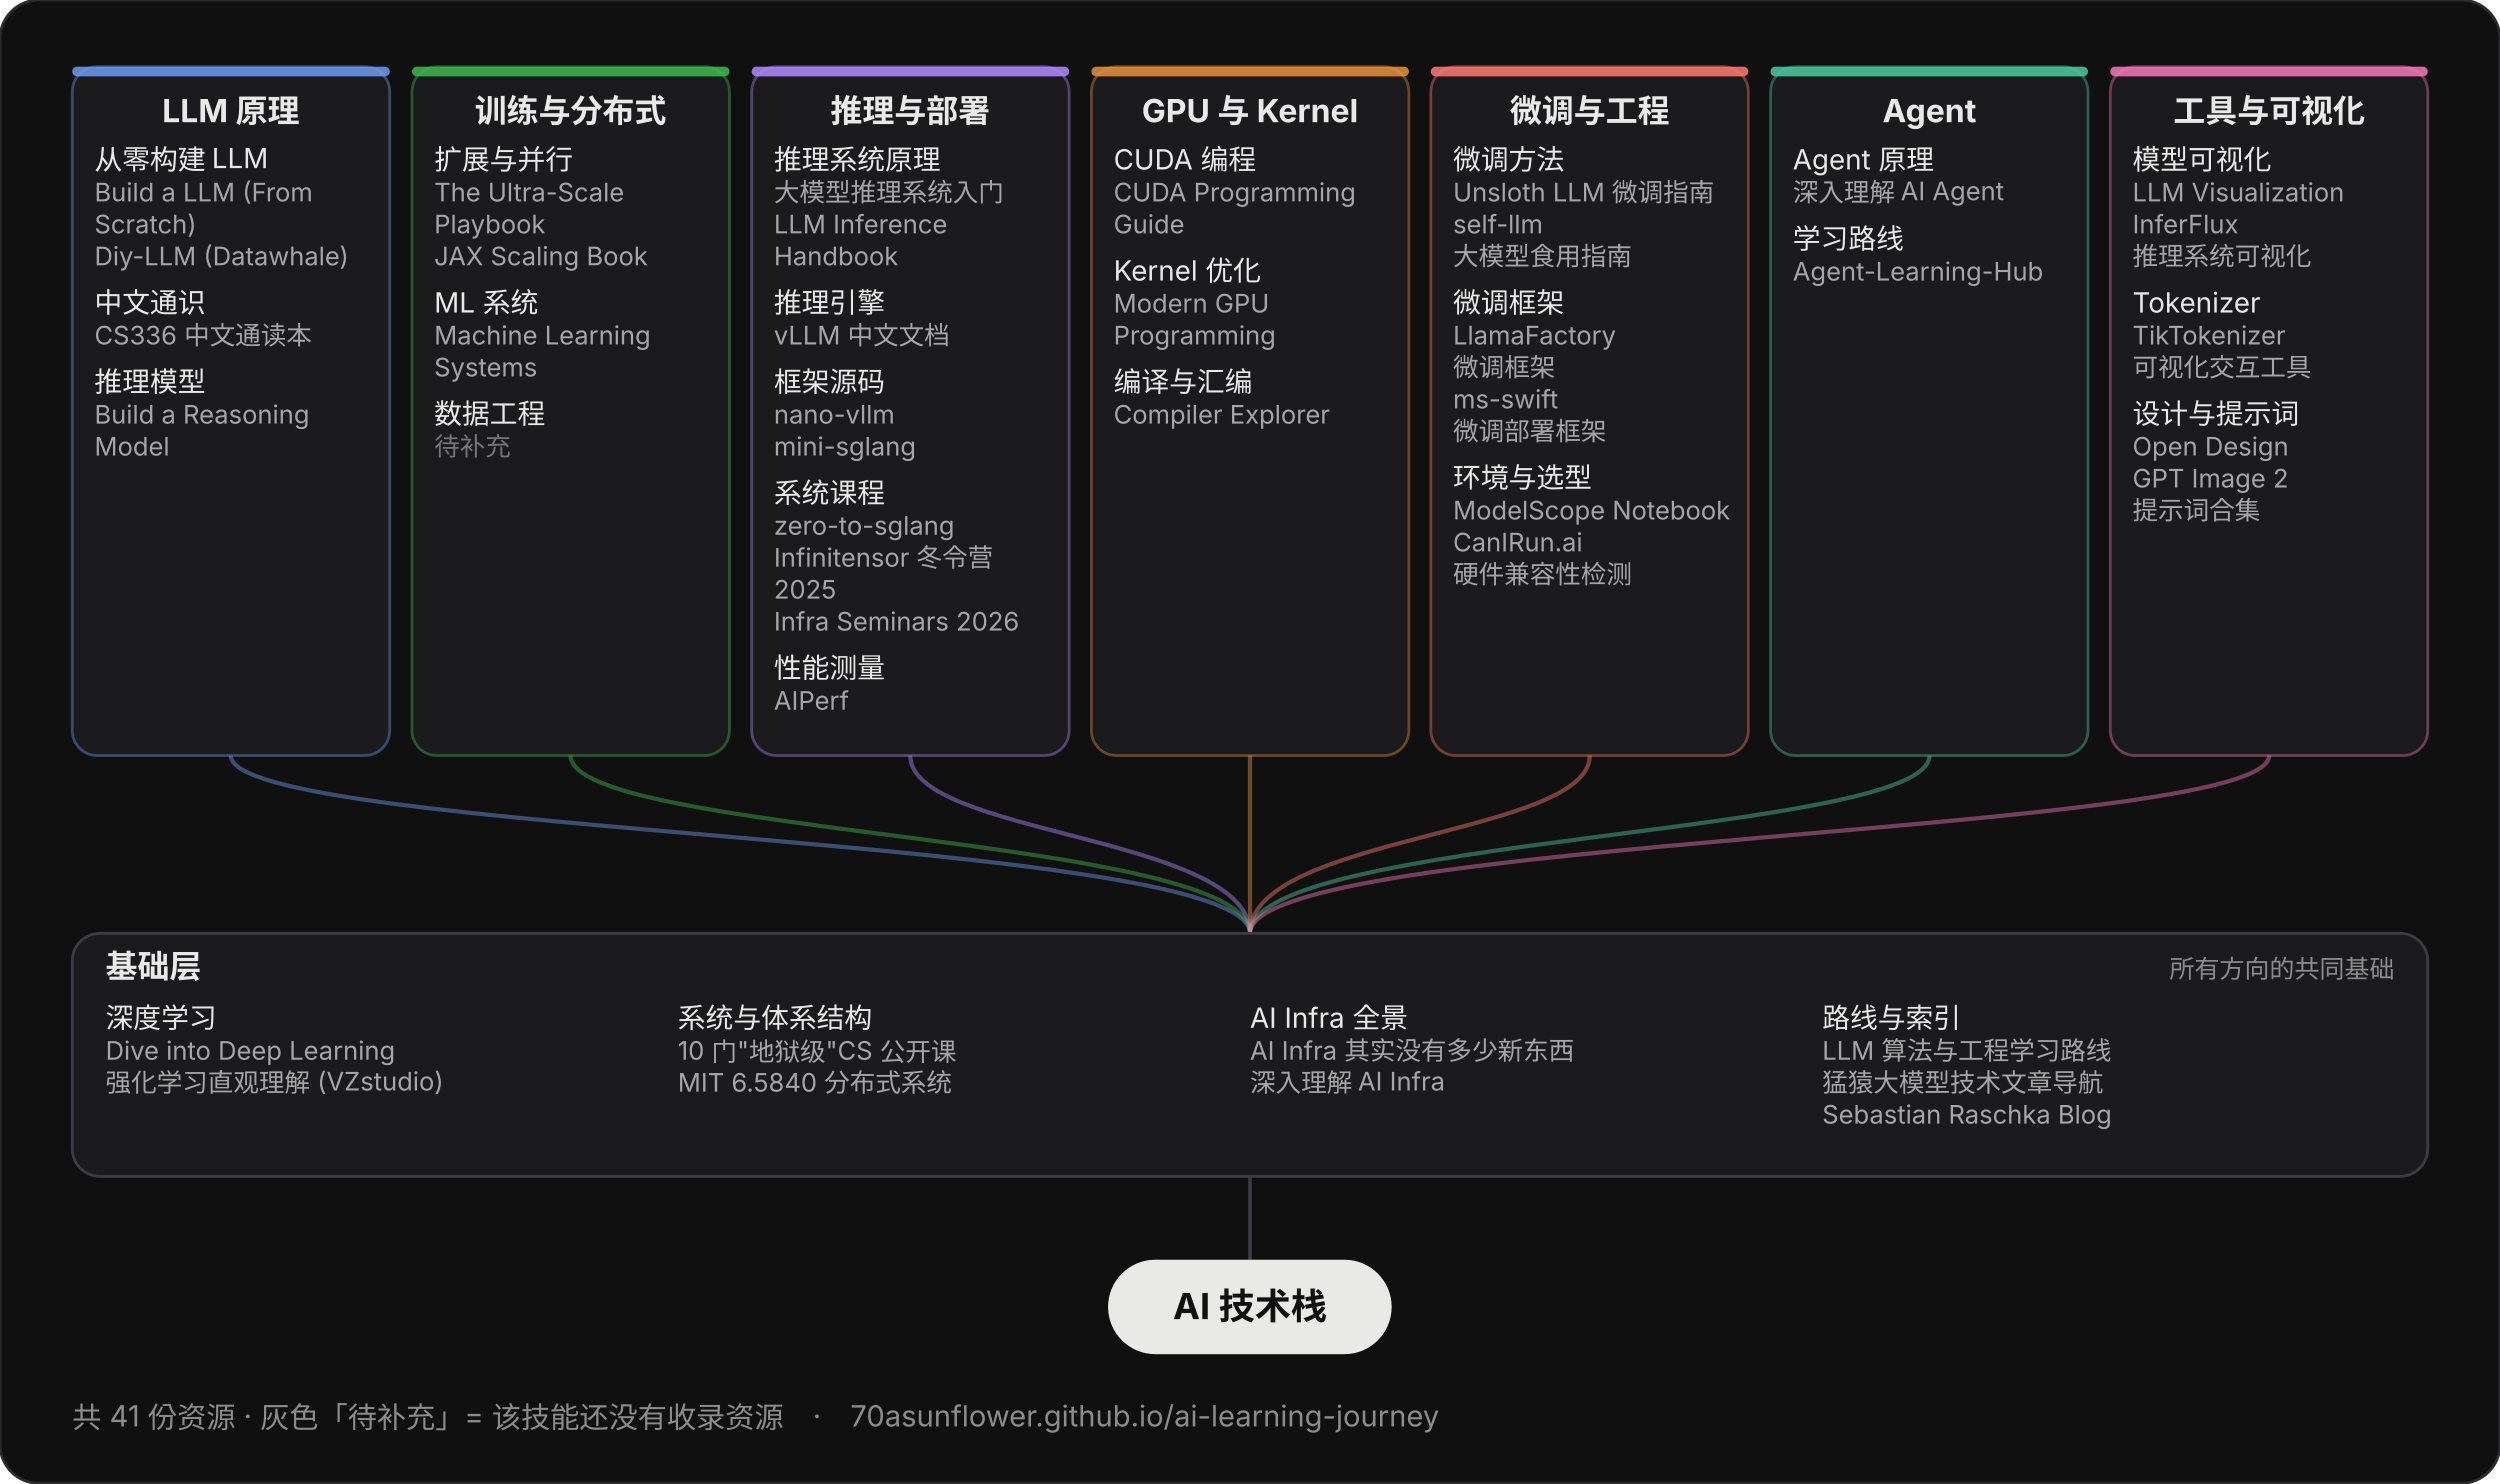
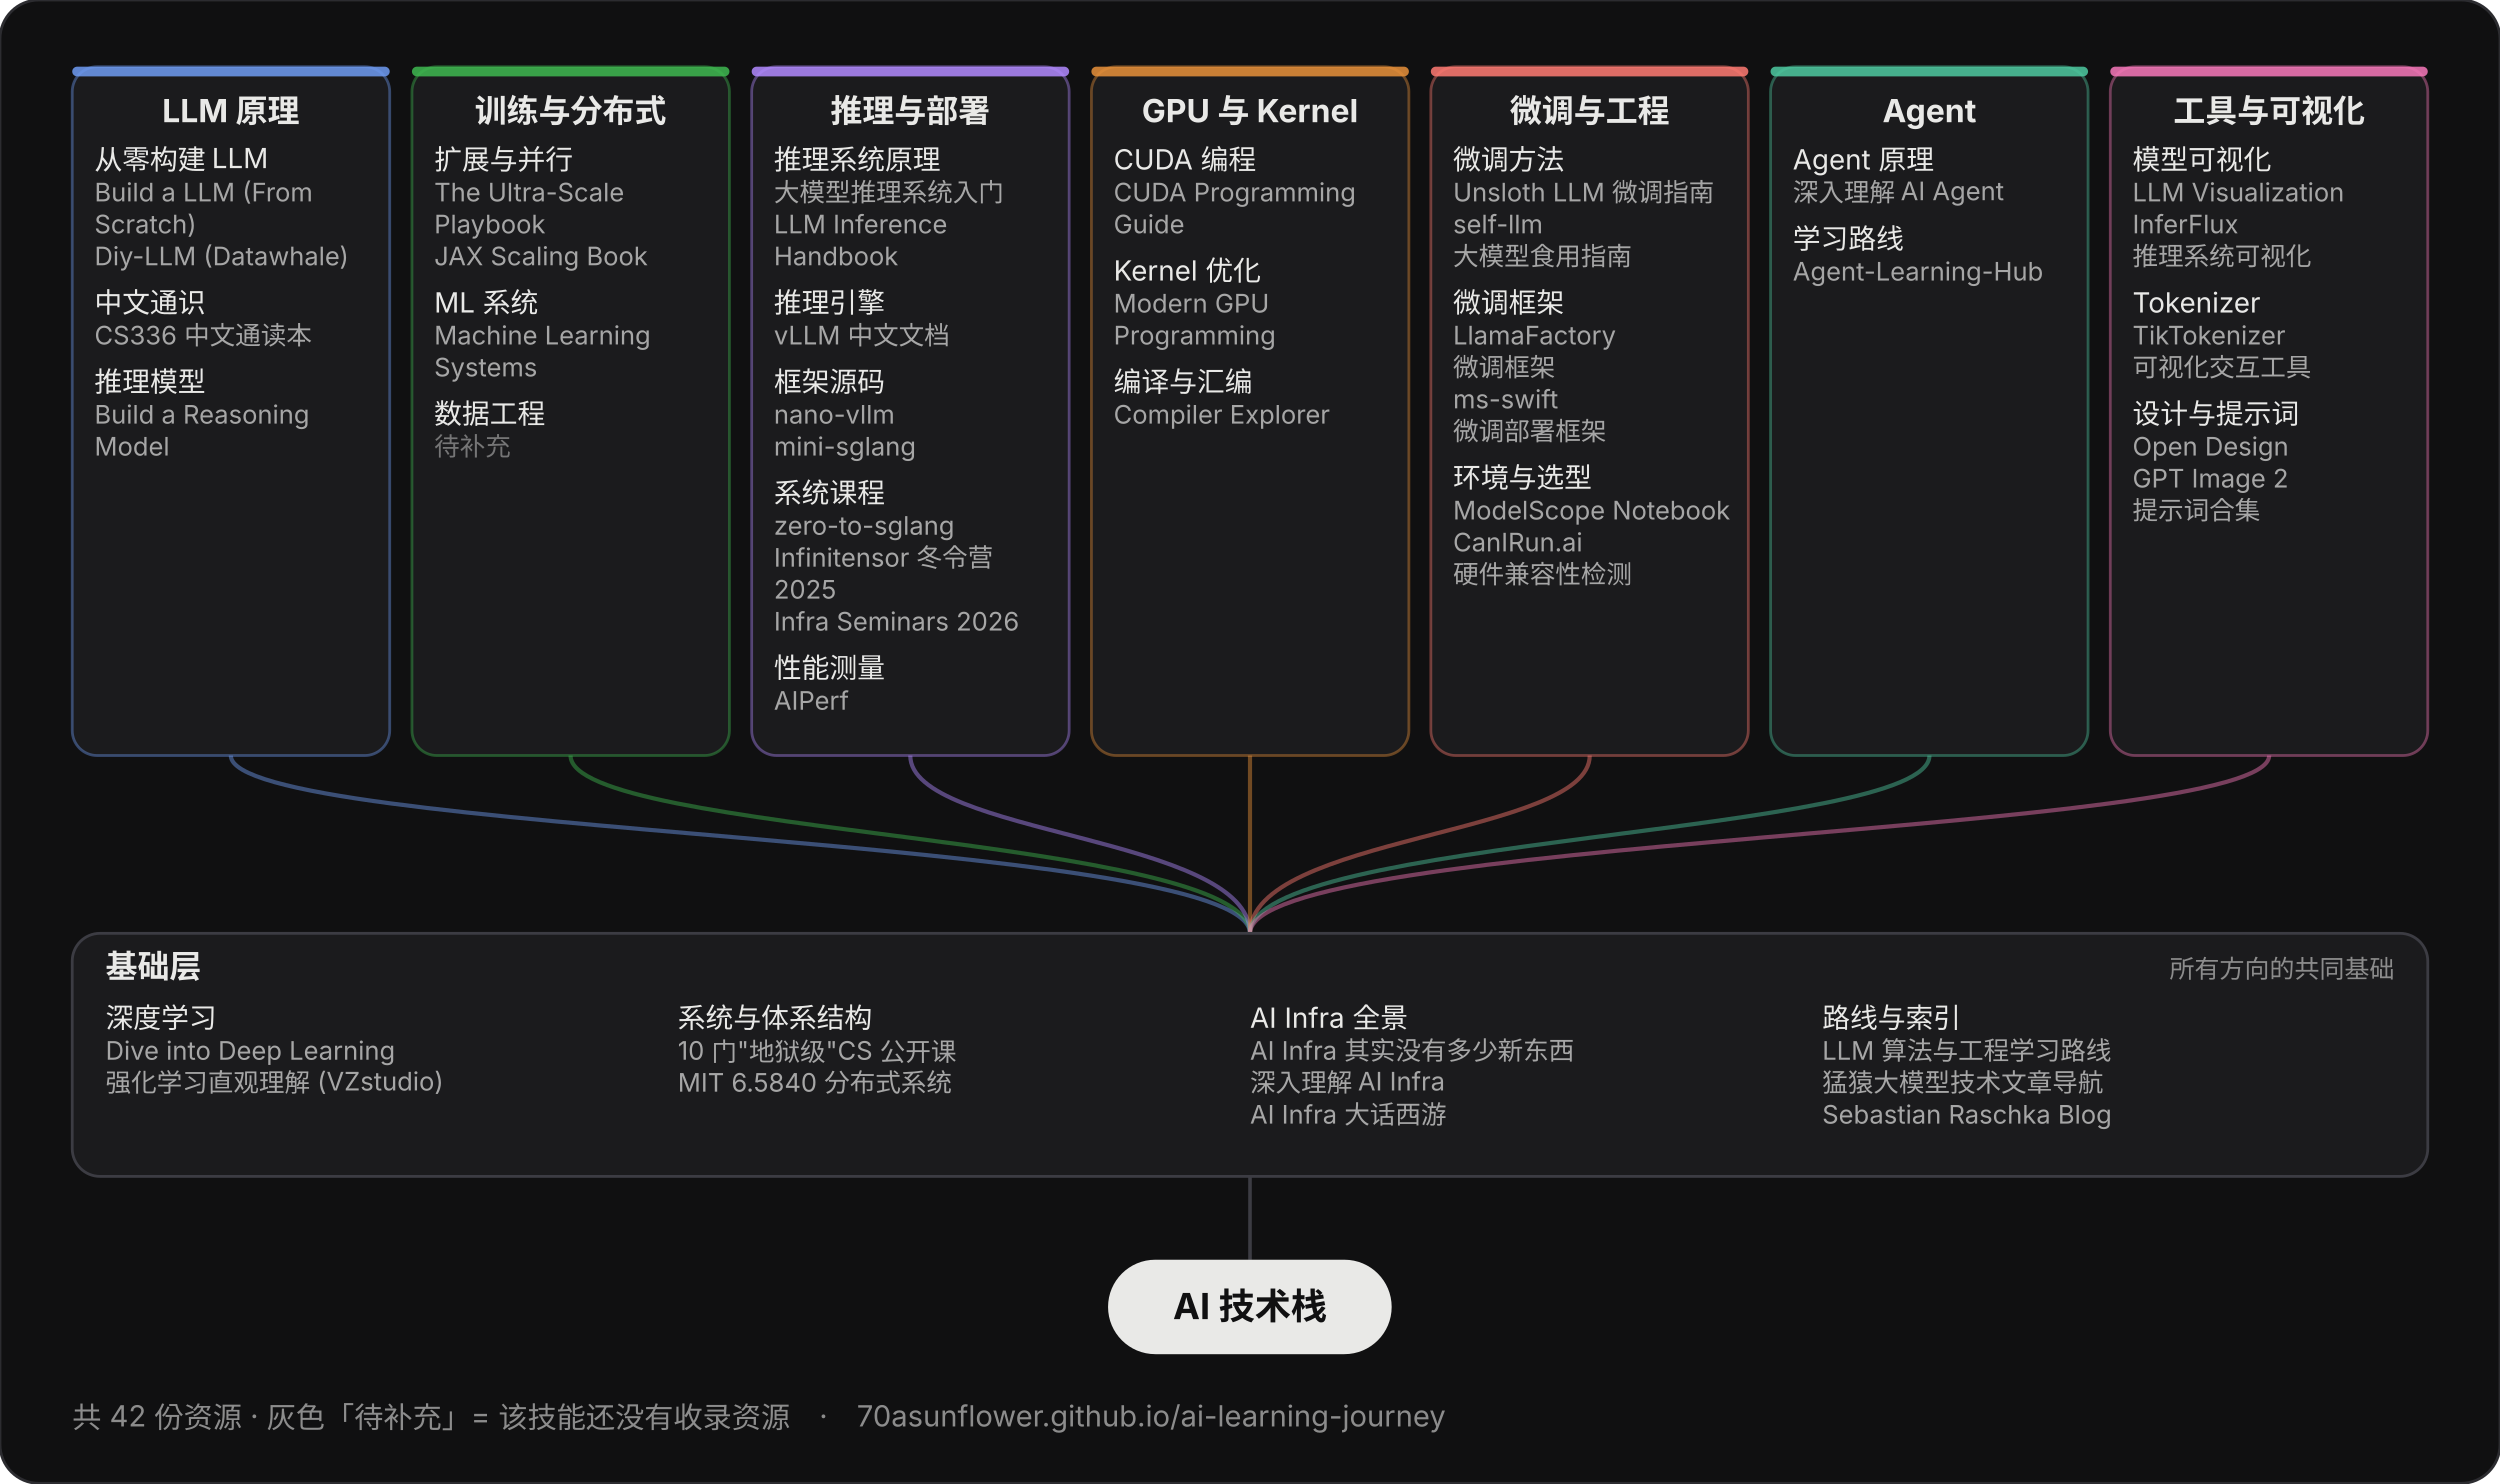
<svg xmlns="http://www.w3.org/2000/svg" width="900" height="534" viewBox="0 0 900 534" role="img" aria-label="技术栈树：基础技能在根部，向上分叉到各专业方向" font-family="-apple-system, BlinkMacSystemFont, 'Segoe UI', 'PingFang SC', 'Hiragino Sans GB', 'Microsoft YaHei', sans-serif">
  <rect width="900" height="534" rx="14" fill="#101011" stroke="#2c2c30" />
  <text x="26" y="0" font-size="0" fill="none">.</text>
  <rect x="26.0" y="24" width="114.3" height="248" rx="9" fill="#1b1b1d" stroke="#6f9bf2" stroke-opacity="0.40" />
  <rect x="26.0" y="24" width="114.3" height="3.5" rx="1.8" fill="#6f9bf2" fill-opacity="0.85" />
  <text x="83.1" y="44" text-anchor="middle" font-size="11.5" font-weight="650" fill="#e9e9e7">LLM 原理</text>
  <text x="34.0" y="61" font-size="10.0" fill="#e9e9e7">从零构建 LLM</text>
  <text x="34.0" y="72.5" font-size="9.2" fill="#a6a6a6">Build a LLM (From</text>
  <text x="34.0" y="84.0" font-size="9.2" fill="#a6a6a6">Scratch)</text>
  <text x="34.0" y="95.5" font-size="9.2" fill="#a6a6a6">Diy-LLM (Datawhale)</text>
  <text x="34.0" y="112.5" font-size="10.0" fill="#e9e9e7">中文通识</text>
  <text x="34.0" y="124.0" font-size="9.2" fill="#a6a6a6">CS336 中文通读本</text>
  <text x="34.0" y="141.0" font-size="10.0" fill="#e9e9e7">推理模型</text>
  <text x="34.0" y="152.5" font-size="9.2" fill="#a6a6a6">Build a Reasoning</text>
  <text x="34.0" y="164.0" font-size="9.2" fill="#a6a6a6">Model</text>
  <rect x="148.3" y="24" width="114.3" height="248" rx="9" fill="#1b1b1d" stroke="#3fb950" stroke-opacity="0.40" />
  <rect x="148.3" y="24" width="114.3" height="3.5" rx="1.8" fill="#3fb950" fill-opacity="0.85" />
  <text x="205.4" y="44" text-anchor="middle" font-size="11.5" font-weight="650" fill="#e9e9e7">训练与分布式</text>
  <text x="156.3" y="61" font-size="10.0" fill="#e9e9e7">扩展与并行</text>
  <text x="156.3" y="72.5" font-size="9.2" fill="#a6a6a6">The Ultra-Scale</text>
  <text x="156.3" y="84.0" font-size="9.2" fill="#a6a6a6">Playbook</text>
  <text x="156.3" y="95.5" font-size="9.2" fill="#a6a6a6">JAX Scaling Book</text>
  <text x="156.3" y="112.5" font-size="10.0" fill="#e9e9e7">ML 系统</text>
  <text x="156.3" y="124.0" font-size="9.2" fill="#a6a6a6">Machine Learning</text>
  <text x="156.3" y="135.5" font-size="9.2" fill="#a6a6a6">Systems</text>
  <text x="156.3" y="152.5" font-size="10.0" fill="#e9e9e7">数据工程</text>
  <text x="156.3" y="164.0" font-size="9.2" fill="#8c8c8c" fill-opacity="0.8">待补充</text>
  <rect x="270.6" y="24" width="114.3" height="248" rx="9" fill="#1b1b1d" stroke="#b18aff" stroke-opacity="0.40" />
  <rect x="270.6" y="24" width="114.3" height="3.5" rx="1.8" fill="#b18aff" fill-opacity="0.85" />
  <text x="327.7" y="44" text-anchor="middle" font-size="11.5" font-weight="650" fill="#e9e9e7">推理与部署</text>
  <text x="278.6" y="61" font-size="10.0" fill="#e9e9e7">推理系统原理</text>
  <text x="278.6" y="72.5" font-size="9.2" fill="#a6a6a6">大模型推理系统入门</text>
  <text x="278.6" y="84.0" font-size="9.2" fill="#a6a6a6">LLM Inference</text>
  <text x="278.6" y="95.5" font-size="9.2" fill="#a6a6a6">Handbook</text>
  <text x="278.6" y="112.5" font-size="10.0" fill="#e9e9e7">推理引擎</text>
  <text x="278.6" y="124.0" font-size="9.2" fill="#a6a6a6">vLLM 中文文档</text>
  <text x="278.6" y="141.0" font-size="10.0" fill="#e9e9e7">框架源码</text>
  <text x="278.6" y="152.5" font-size="9.2" fill="#a6a6a6">nano-vllm</text>
  <text x="278.6" y="164.0" font-size="9.2" fill="#a6a6a6">mini-sglang</text>
  <text x="278.6" y="181.0" font-size="10.0" fill="#e9e9e7">系统课程</text>
  <text x="278.6" y="192.5" font-size="9.2" fill="#a6a6a6">zero-to-sglang</text>
  <text x="278.6" y="204.0" font-size="9.2" fill="#a6a6a6">Infinitensor 冬令营</text>
  <text x="278.6" y="215.5" font-size="9.2" fill="#a6a6a6">2025</text>
  <text x="278.6" y="227.0" font-size="9.2" fill="#a6a6a6">Infra Seminars 2026</text>
  <text x="278.6" y="244.0" font-size="10.0" fill="#e9e9e7">性能测量</text>
  <text x="278.6" y="255.5" font-size="9.2" fill="#a6a6a6">AIPerf</text>
  <rect x="392.9" y="24" width="114.3" height="248" rx="9" fill="#1b1b1d" stroke="#e8913a" stroke-opacity="0.40" />
  <rect x="392.9" y="24" width="114.3" height="3.5" rx="1.8" fill="#e8913a" fill-opacity="0.85" />
  <text x="450.0" y="44" text-anchor="middle" font-size="11.5" font-weight="650" fill="#e9e9e7">GPU 与 Kernel</text>
  <text x="400.9" y="61" font-size="10.0" fill="#e9e9e7">CUDA 编程</text>
  <text x="400.9" y="72.5" font-size="9.2" fill="#a6a6a6">CUDA Programming</text>
  <text x="400.9" y="84.0" font-size="9.2" fill="#a6a6a6">Guide</text>
  <text x="400.9" y="101.0" font-size="10.0" fill="#e9e9e7">Kernel 优化</text>
  <text x="400.9" y="112.5" font-size="9.2" fill="#a6a6a6">Modern GPU</text>
  <text x="400.9" y="124.0" font-size="9.2" fill="#a6a6a6">Programming</text>
  <text x="400.9" y="141.0" font-size="10.0" fill="#e9e9e7">编译与汇编</text>
  <text x="400.9" y="152.5" font-size="9.2" fill="#a6a6a6">Compiler Explorer</text>
  <rect x="515.1" y="24" width="114.3" height="248" rx="9" fill="#1b1b1d" stroke="#ff7b72" stroke-opacity="0.40" />
  <rect x="515.1" y="24" width="114.3" height="3.5" rx="1.8" fill="#ff7b72" fill-opacity="0.85" />
  <text x="572.3" y="44" text-anchor="middle" font-size="11.5" font-weight="650" fill="#e9e9e7">微调与工程</text>
  <text x="523.1" y="61" font-size="10.0" fill="#e9e9e7">微调方法</text>
  <text x="523.1" y="72.5" font-size="9.2" fill="#a6a6a6">Unsloth LLM 微调指南</text>
  <text x="523.1" y="84.0" font-size="9.2" fill="#a6a6a6">self-llm</text>
  <text x="523.1" y="95.5" font-size="9.2" fill="#a6a6a6">大模型食用指南</text>
  <text x="523.1" y="112.5" font-size="10.0" fill="#e9e9e7">微调框架</text>
  <text x="523.1" y="124.0" font-size="9.2" fill="#a6a6a6">LlamaFactory</text>
  <text x="523.1" y="135.5" font-size="9.2" fill="#a6a6a6">微调框架</text>
  <text x="523.1" y="147.0" font-size="9.2" fill="#a6a6a6">ms-swift</text>
  <text x="523.1" y="158.5" font-size="9.2" fill="#a6a6a6">微调部署框架</text>
  <text x="523.1" y="175.5" font-size="10.0" fill="#e9e9e7">环境与选型</text>
  <text x="523.1" y="187.0" font-size="9.2" fill="#a6a6a6">ModelScope Notebook</text>
  <text x="523.1" y="198.5" font-size="9.2" fill="#a6a6a6">CanIRun.ai</text>
  <text x="523.1" y="210.0" font-size="9.2" fill="#a6a6a6">硬件兼容性检测</text>
  <rect x="637.4" y="24" width="114.3" height="248" rx="9" fill="#1b1b1d" stroke="#4ec9a0" stroke-opacity="0.40" />
  <rect x="637.4" y="24" width="114.3" height="3.5" rx="1.8" fill="#4ec9a0" fill-opacity="0.85" />
  <text x="694.6" y="44" text-anchor="middle" font-size="11.5" font-weight="650" fill="#e9e9e7">Agent</text>
  <text x="645.4" y="61" font-size="10.0" fill="#e9e9e7">Agent 原理</text>
  <text x="645.4" y="72.5" font-size="9.2" fill="#a6a6a6">深入理解 AI Agent</text>
  <text x="645.4" y="89.5" font-size="10.0" fill="#e9e9e7">学习路线</text>
  <text x="645.4" y="101.0" font-size="9.2" fill="#a6a6a6">Agent-Learning-Hub</text>
  <rect x="759.7" y="24" width="114.3" height="248" rx="9" fill="#1b1b1d" stroke="#f778ba" stroke-opacity="0.40" />
  <rect x="759.7" y="24" width="114.3" height="3.5" rx="1.8" fill="#f778ba" fill-opacity="0.85" />
  <text x="816.9" y="44" text-anchor="middle" font-size="11.5" font-weight="650" fill="#e9e9e7">工具与可视化</text>
  <text x="767.7" y="61" font-size="10.0" fill="#e9e9e7">模型可视化</text>
  <text x="767.7" y="72.5" font-size="9.2" fill="#a6a6a6">LLM Visualization</text>
  <text x="767.7" y="84.0" font-size="9.2" fill="#a6a6a6">InferFlux</text>
  <text x="767.7" y="95.5" font-size="9.2" fill="#a6a6a6">推理系统可视化</text>
  <text x="767.7" y="112.5" font-size="10.0" fill="#e9e9e7">Tokenizer</text>
  <text x="767.7" y="124.0" font-size="9.2" fill="#a6a6a6">TikTokenizer</text>
  <text x="767.7" y="135.5" font-size="9.2" fill="#a6a6a6">可视化交互工具</text>
  <text x="767.7" y="152.5" font-size="10.0" fill="#e9e9e7">设计与提示词</text>
  <text x="767.7" y="164.0" font-size="9.2" fill="#a6a6a6">Open Design</text>
  <text x="767.7" y="175.5" font-size="9.2" fill="#a6a6a6">GPT Image 2</text>
  <text x="767.7" y="187.0" font-size="9.2" fill="#a6a6a6">提示词合集</text>
  <path d="M450.0 336 C450.0 300.8 83.1 300.8 83.1 272" fill="none" stroke="#6f9bf2" stroke-opacity="0.45" stroke-width="1.5" />
  <path d="M450.0 336 C450.0 300.8 205.4 300.8 205.4 272" fill="none" stroke="#3fb950" stroke-opacity="0.45" stroke-width="1.5" />
  <path d="M450.0 336 C450.0 300.8 327.7 300.8 327.7 272" fill="none" stroke="#b18aff" stroke-opacity="0.45" stroke-width="1.5" />
  <path d="M450.0 336 C450.0 300.8 450.0 300.8 450.0 272" fill="none" stroke="#e8913a" stroke-opacity="0.45" stroke-width="1.5" />
  <path d="M450.0 336 C450.0 300.8 572.3 300.8 572.3 272" fill="none" stroke="#ff7b72" stroke-opacity="0.45" stroke-width="1.5" />
  <path d="M450.0 336 C450.0 300.8 694.6 300.8 694.6 272" fill="none" stroke="#4ec9a0" stroke-opacity="0.45" stroke-width="1.5" />
  <path d="M450.0 336 C450.0 300.8 816.9 300.8 816.9 272" fill="none" stroke="#f778ba" stroke-opacity="0.45" stroke-width="1.5" />
  <rect x="26" y="336" width="848" height="87.5" rx="10" fill="#1b1b1d" stroke="#3c3c43" />
  <text x="38" y="352" font-size="11.5" font-weight="650" fill="#e9e9e7">基础层</text>
  <text x="862" y="352" text-anchor="end" font-size="9" fill="#8c8c8c">所有方向的共同基础</text>
  <text x="38.0" y="370" font-size="10.0" fill="#e9e9e7">深度学习</text>
  <text x="38.0" y="381.5" font-size="9.2" fill="#a6a6a6">Dive into Deep Learning</text>
  <text x="38.0" y="393.0" font-size="9.2" fill="#a6a6a6">强化学习直观理解 (VZstudio)</text>
  <text x="244.0" y="370" font-size="10.0" fill="#e9e9e7">系统与体系结构</text>
  <text x="244.0" y="381.5" font-size="9.2" fill="#a6a6a6">10 门"地狱级"CS 公开课</text>
  <text x="244.0" y="393.0" font-size="9.2" fill="#a6a6a6">MIT 6.5840 分布式系统</text>
  <text x="450.0" y="370" font-size="10.0" fill="#e9e9e7">AI Infra 全景</text>
  <text x="450.0" y="381.5" font-size="9.2" fill="#a6a6a6">AI Infra 其实没有多少新东西</text>
  <text x="450.0" y="393.0" font-size="9.2" fill="#a6a6a6">深入理解 AI Infra</text>
+   <text x="450.0" y="404.5" font-size="9.2" fill="#a6a6a6">AI Infra 大话西游</text>
  <text x="656.0" y="370" font-size="10.0" fill="#e9e9e7">路线与索引</text>
  <text x="656.0" y="381.5" font-size="9.2" fill="#a6a6a6">LLM 算法与工程学习路线</text>
  <text x="656.0" y="393.0" font-size="9.2" fill="#a6a6a6">猛猿大模型技术文章导航</text>
  <text x="656.0" y="404.5" font-size="9.2" fill="#a6a6a6">Sebastian Raschka Blog</text>
  <line x1="450.0" y1="453.5" x2="450.0" y2="423.5" stroke="#3c3c43" stroke-width="1.3" />
  <rect x="398.9" y="453.5" width="102.1" height="34" rx="17.0" fill="#e9e9e7" />
  <text x="450.0" y="474.9" text-anchor="middle" font-size="13" font-weight="700" fill="#101011">AI 技术栈</text>
-   <text x="26" y="514" font-size="10.5" fill="#8c8c8c">共 41 份资源 · 灰色「待补充」= 该技能还没有收录资源　·　70asunflower.github.io/ai-learning-journey</text>
+   <text x="26" y="514" font-size="10.5" fill="#8c8c8c">共 42 份资源 · 灰色「待补充」= 该技能还没有收录资源　·　70asunflower.github.io/ai-learning-journey</text>
</svg>
